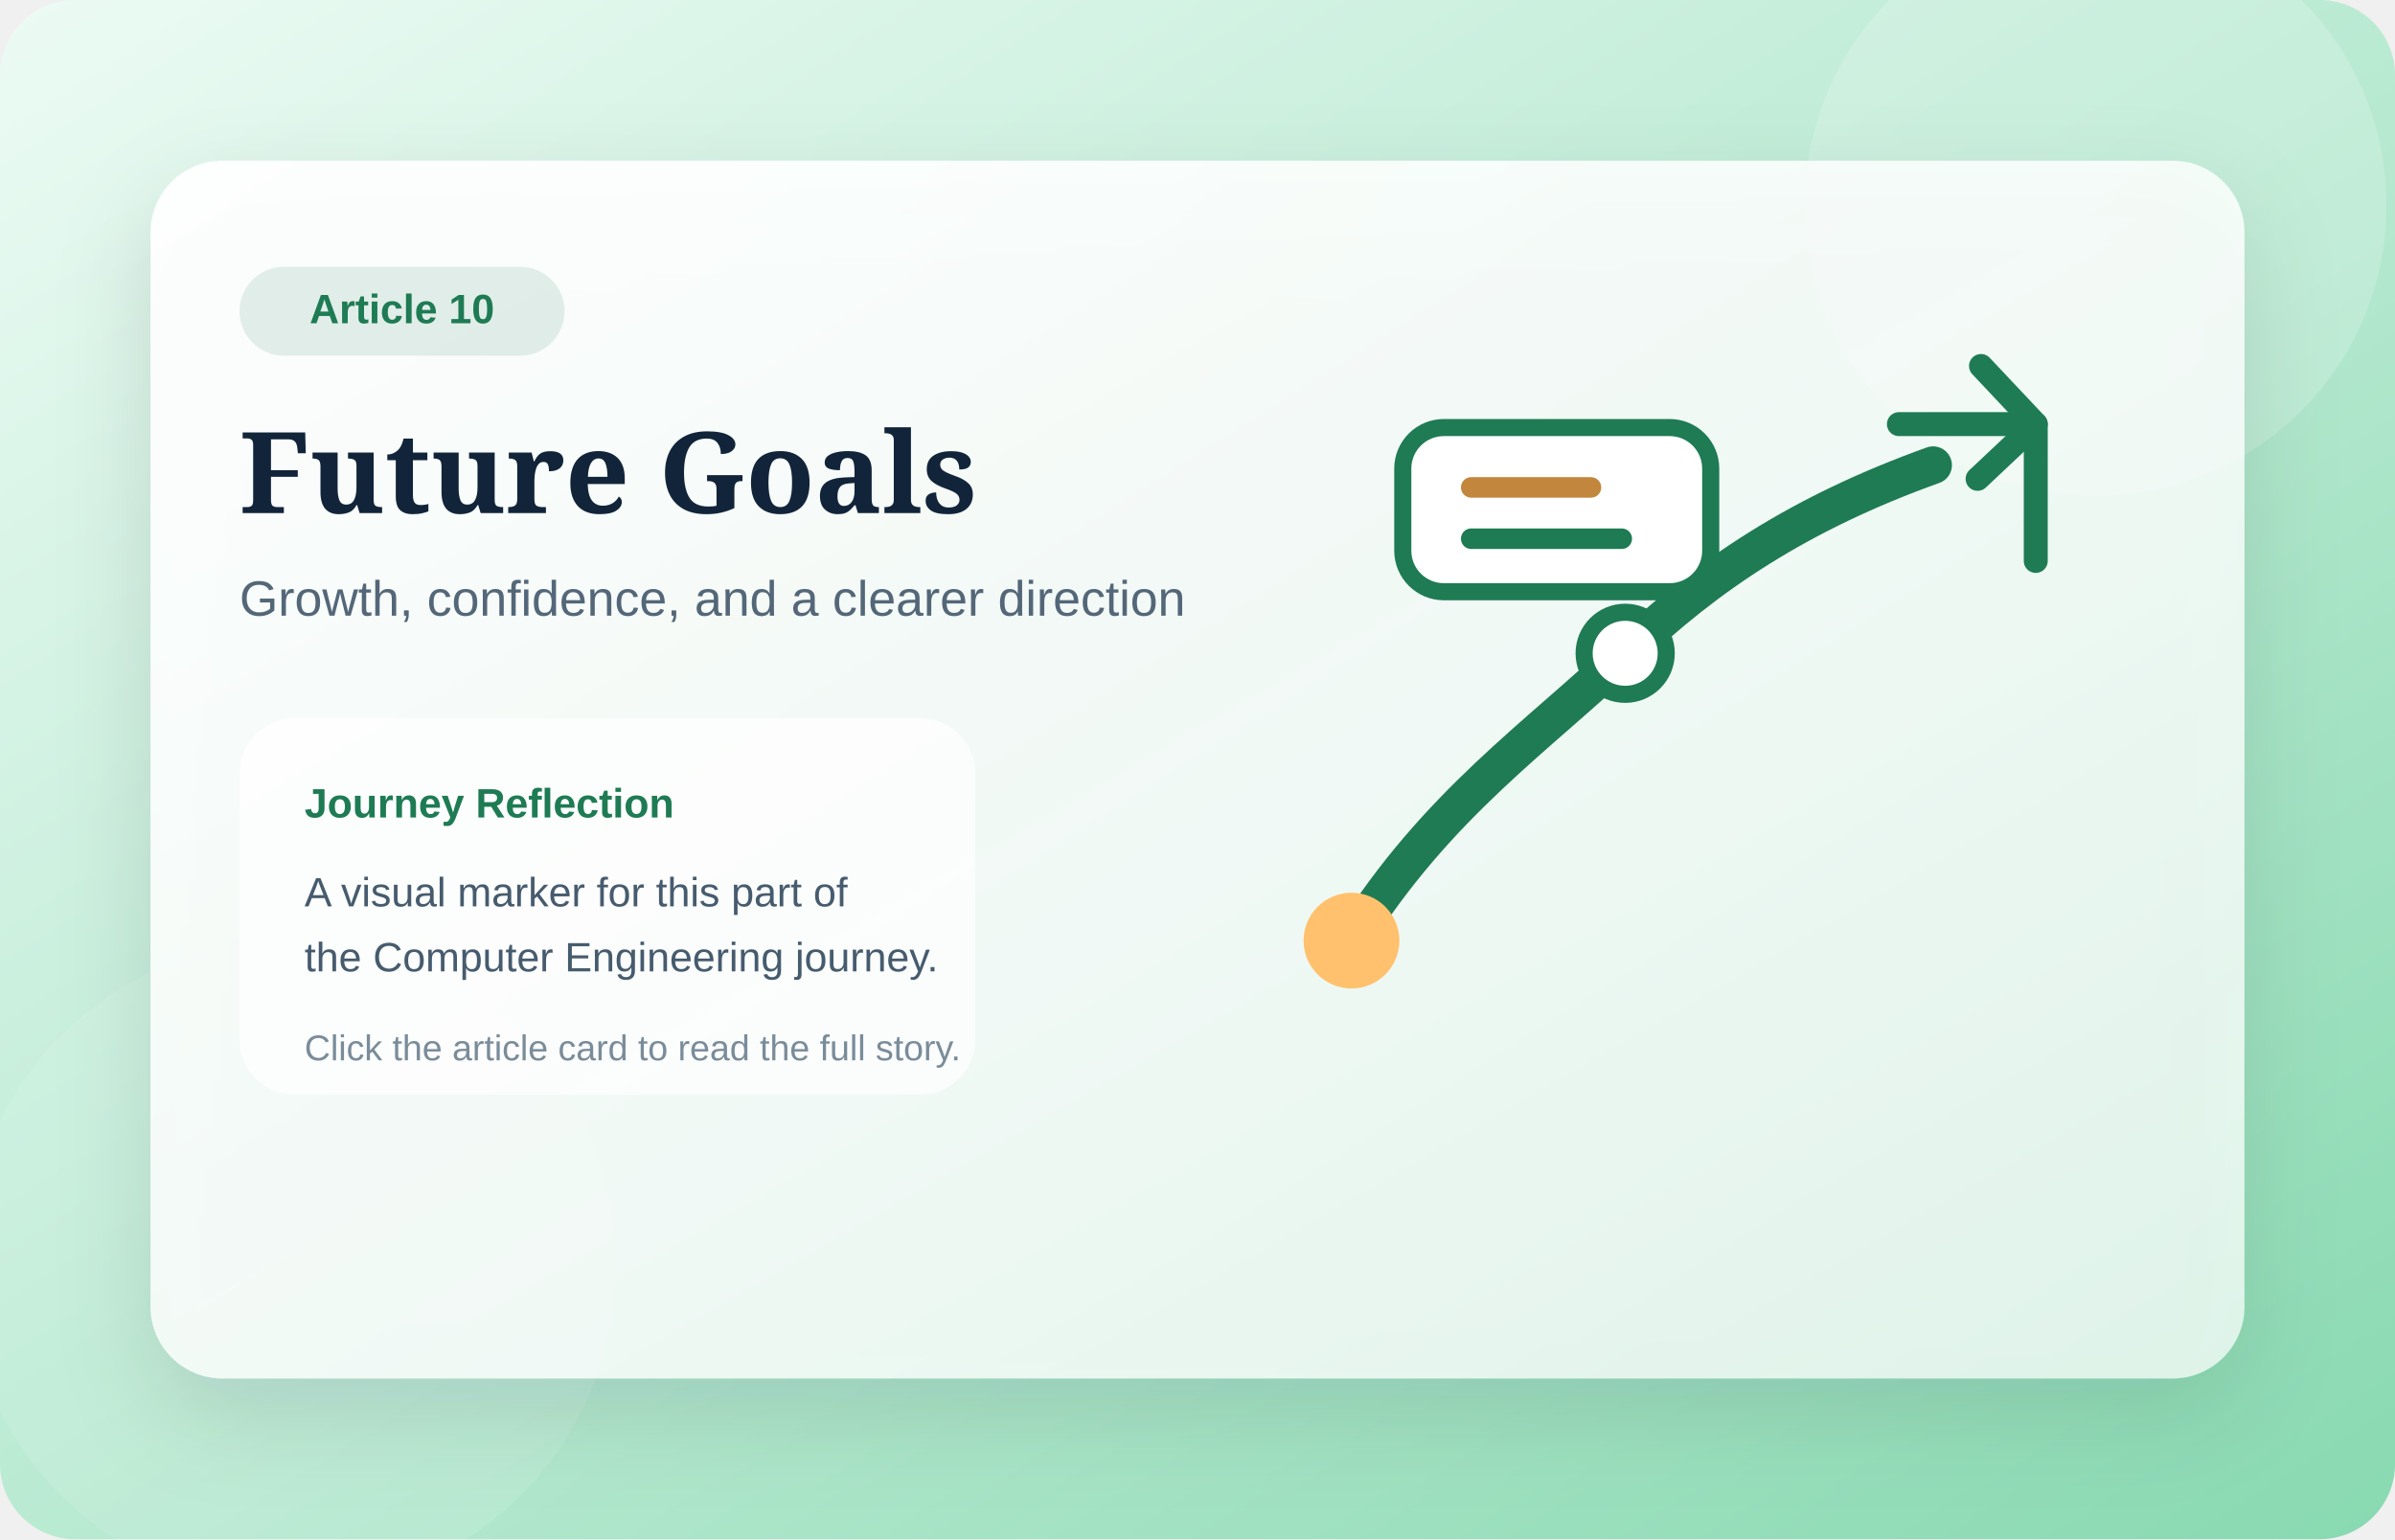
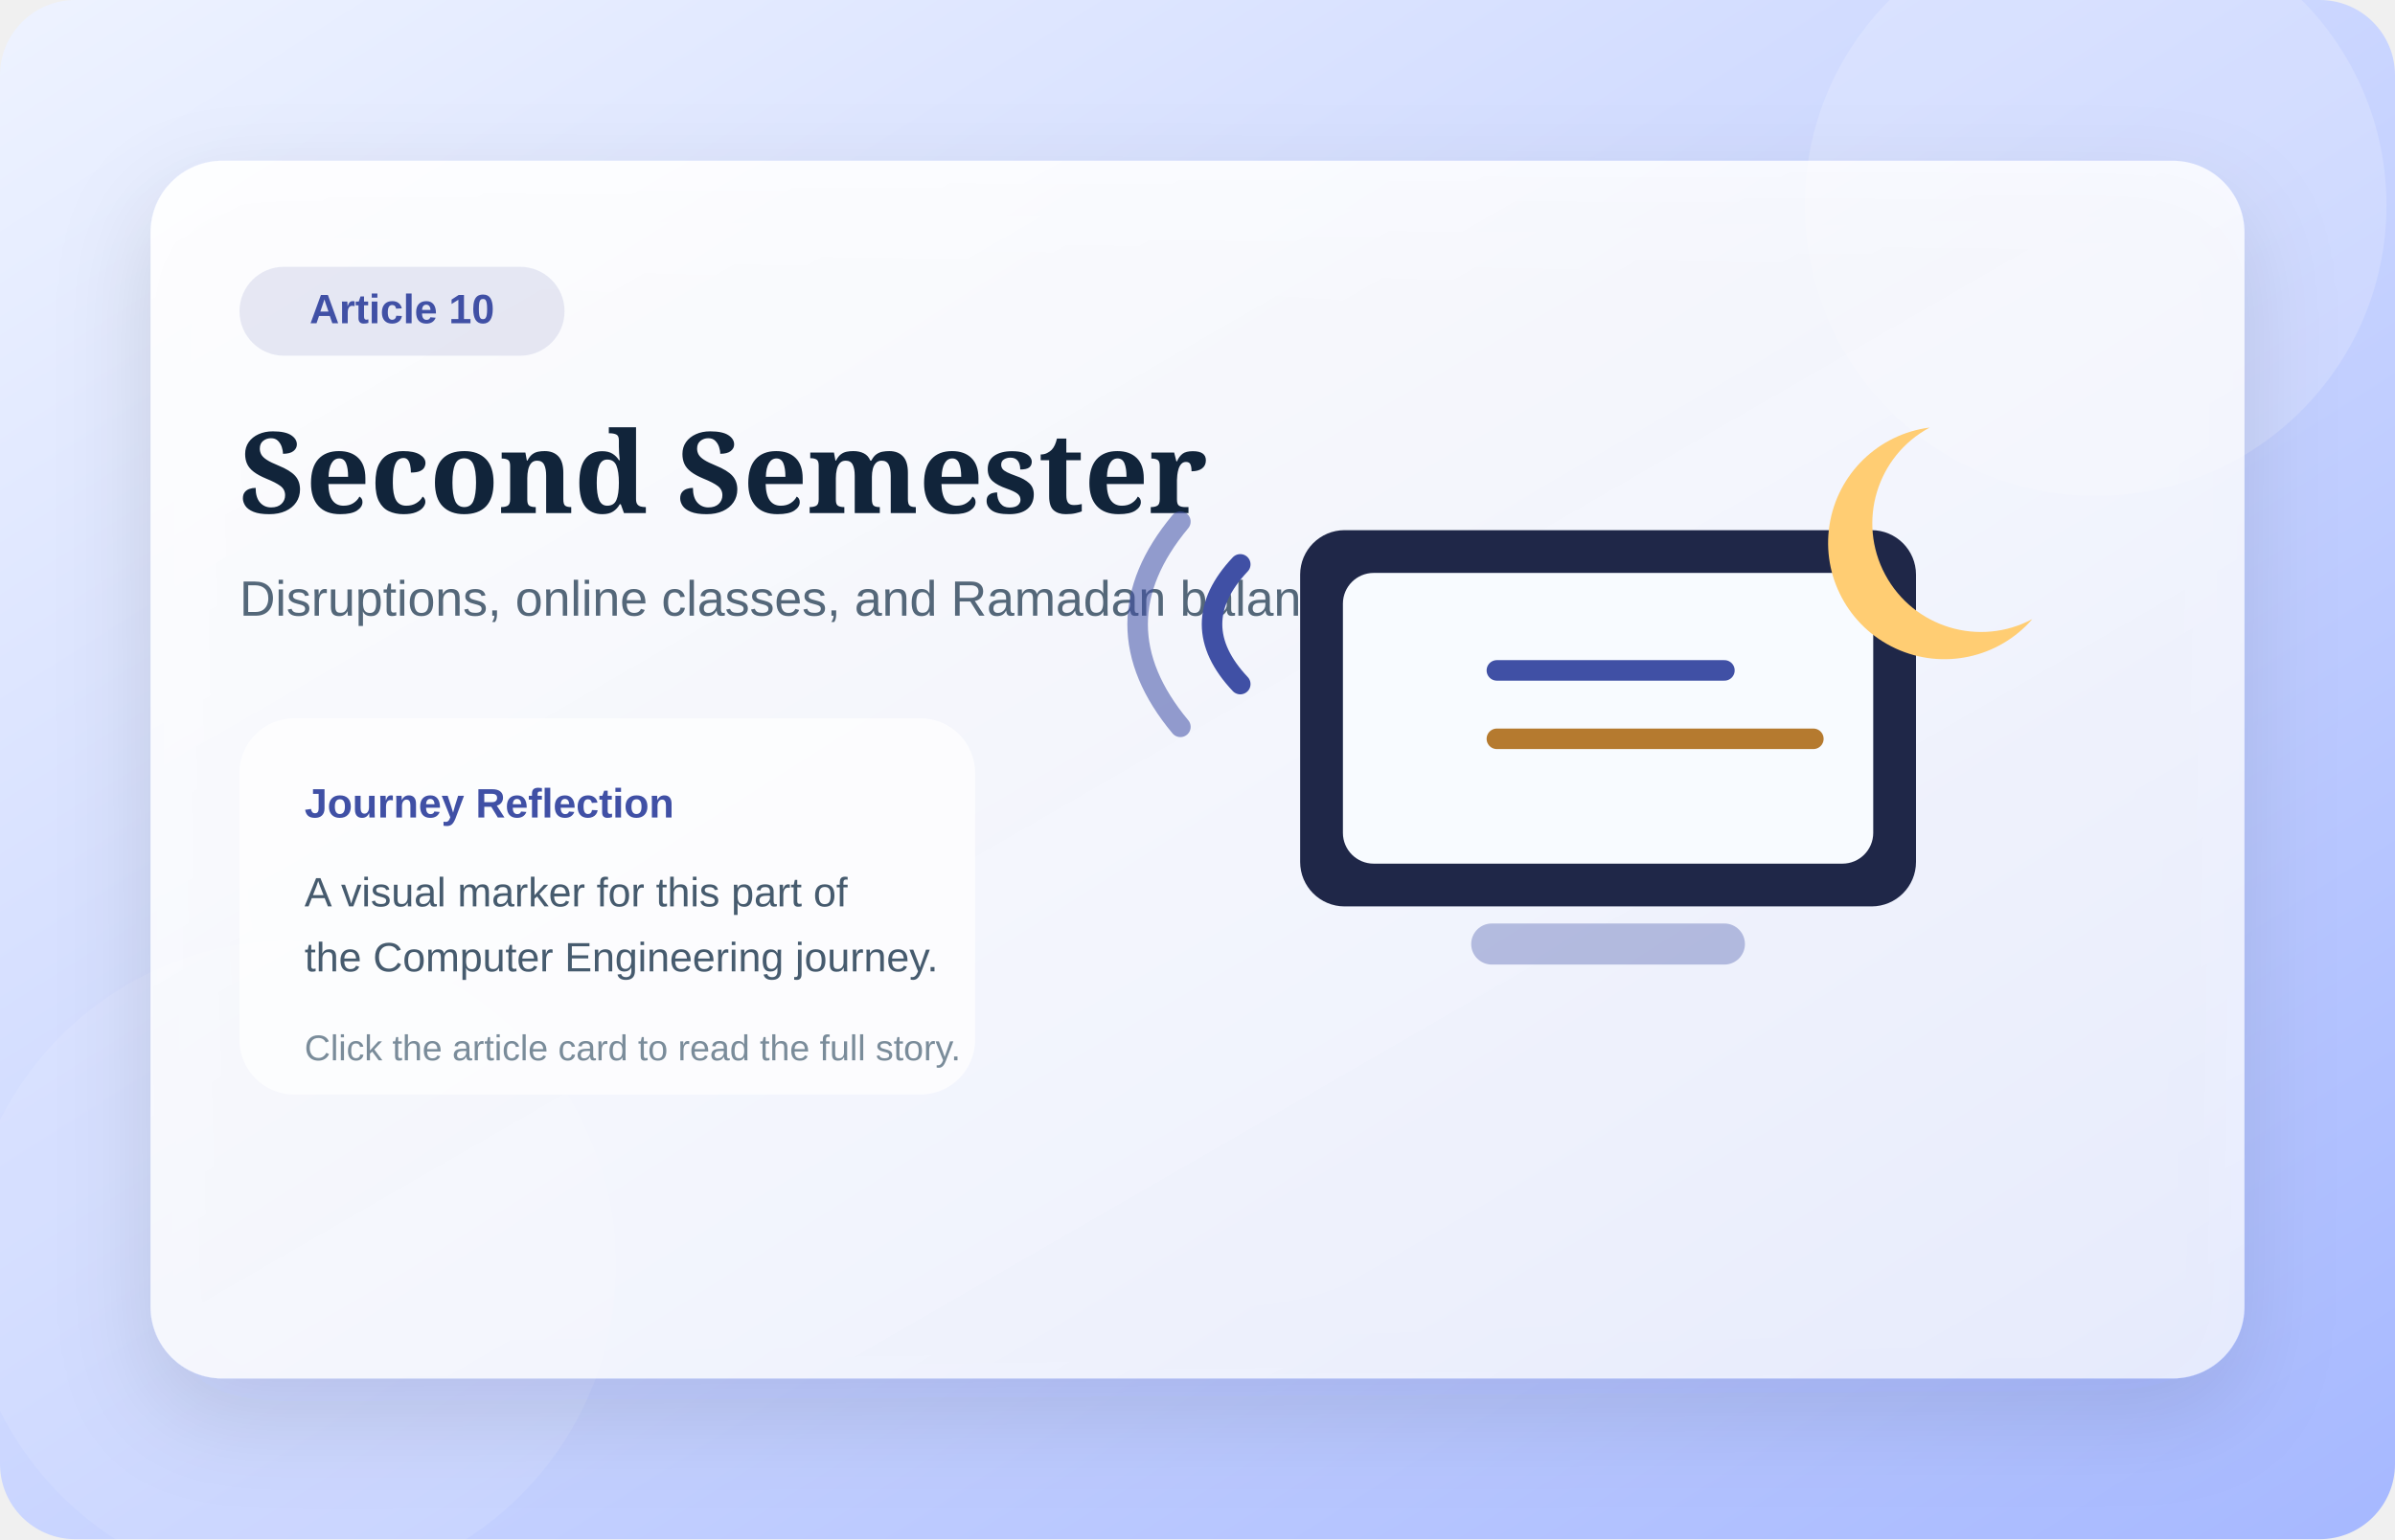
<svg xmlns="http://www.w3.org/2000/svg" viewBox="0 0 1400 900" role="img" aria-labelledby="title desc">
  <defs>
-     <linearGradient id="bg-10" x1="0" y1="0" x2="1" y2="1">
-       <stop offset="0%" stop-color="#ecfbf4" />
-       <stop offset="100%" stop-color="#88d9b1" />
+     <linearGradient id="bg-09" x1="0" y1="0" x2="1" y2="1">
+       <stop offset="0%" stop-color="#eef3ff" />
+       <stop offset="100%" stop-color="#a6b8ff" />
    </linearGradient>
-     <linearGradient id="panel-10" x1="0" y1="0" x2="1" y2="1">
+     <linearGradient id="panel-09" x1="0" y1="0" x2="1" y2="1">
      <stop offset="0%" stop-color="#ffffff" stop-opacity="0.92" />
      <stop offset="100%" stop-color="#ffffff" stop-opacity="0.70" />
    </linearGradient>
-     <filter id="shadow-10" x="-20%" y="-20%" width="140%" height="140%">
+     <filter id="shadow-09" x="-20%" y="-20%" width="140%" height="140%">
      <feDropShadow dx="0" dy="22" stdDeviation="28" flood-color="#0e1a29" flood-opacity="0.14" />
    </filter>
  </defs>
-   <rect width="1400" height="900" rx="44" fill="url(#bg-10)" />
+   <rect width="1400" height="900" rx="44" fill="url(#bg-09)" />
  <circle cx="1225" cy="120" r="170" fill="#ffffff" opacity="0.18" />
  <circle cx="170" cy="740" r="190" fill="#ffffff" opacity="0.10" />
-   <rect x="88" y="94" width="1224" height="712" rx="42" fill="url(#panel-10)" filter="url(#shadow-10)" />
-   <rect x="140" y="156" width="190" height="52" rx="26" fill="#1e7b54" opacity="0.12" />
-   <text x="235" y="189" font-family="Arial, sans-serif" font-size="24" font-weight="700" text-anchor="middle" fill="#1e7b54">Article 10</text>
-   <text x="140" y="300" font-family="Georgia, serif" font-size="66" font-weight="700" fill="#11243a">Future Goals</text>
-   <text x="140" y="360" font-family="Arial, sans-serif" font-size="29" fill="#546779">Growth, confidence, and a clearer direction</text>
+   <rect x="88" y="94" width="1224" height="712" rx="42" fill="url(#panel-09)" filter="url(#shadow-09)" />
+   <rect x="140" y="156" width="190" height="52" rx="26" fill="#4050a5" opacity="0.12" />
+   <text x="235" y="189" font-family="Arial, sans-serif" font-size="24" font-weight="700" text-anchor="middle" fill="#4050a5">Article 10</text>
+   <text x="140" y="300" font-family="Georgia, serif" font-size="66" font-weight="700" fill="#11243a">Second Semester</text>
+   <text x="140" y="360" font-family="Arial, sans-serif" font-size="29" fill="#546779">Disruptions, online classes, and Ramadan balance</text>
  <rect x="140" y="420" width="430" height="220" rx="32" fill="#ffffff" opacity="0.72" />
-   <text x="178" y="478" font-family="Arial, sans-serif" font-size="24" font-weight="700" fill="#1e7b54">Journey Reflection</text>
+   <text x="178" y="478" font-family="Arial, sans-serif" font-size="24" font-weight="700" fill="#4050a5">Journey Reflection</text>
  <text x="178" y="530" font-family="Arial, sans-serif" font-size="24" fill="#465b6e">A visual marker for this part of</text>
  <text x="178" y="568" font-family="Arial, sans-serif" font-size="24" fill="#465b6e">the Computer Engineering journey.</text>
  <text x="178" y="620" font-family="Arial, sans-serif" font-size="21" fill="#7a8c9a">Click the article card to read the full story.</text>
  <g>
-     <path d="M790 550 C840 470 900 430 950 382 C998 336 1052 300 1130 272" fill="none" stroke="#1e7b54" stroke-width="22" stroke-linecap="round" />
-     <circle cx="790" cy="550" r="28" fill="#ffc16d" />
-     <circle cx="950" cy="382" r="24" fill="#ffffff" stroke="#1e7b54" stroke-width="10" />
-     <path d="M1110 248 L1190 248 L1190 328" fill="none" stroke="#1e7b54" stroke-width="14" stroke-linecap="round" stroke-linejoin="round" />
-     <path d="M1158 214 L1190 248 L1156 280" fill="none" stroke="#1e7b54" stroke-width="14" stroke-linecap="round" stroke-linejoin="round" />
-     <rect x="820" y="250" width="180" height="96" rx="24" fill="#ffffff" stroke="#1e7b54" stroke-width="10" />
-     <path d="M860 315 H948" stroke="#1e7b54" stroke-width="12" stroke-linecap="round" />
-     <path d="M860 285 H930" stroke="#c2863d" stroke-width="12" stroke-linecap="round" />
+     <rect x="760" y="310" width="360" height="220" rx="26" fill="#1f2748" />
+     <rect x="785" y="335" width="310" height="170" rx="18" fill="#f8fbff" />
+     <rect x="860" y="540" width="160" height="24" rx="12" fill="#4050a5" opacity="0.35" />
+     <path d="M875 392 H1008" stroke="#4050a5" stroke-width="12" stroke-linecap="round" />
+     <path d="M875 432 H1060" stroke="#b57a2f" stroke-width="12" stroke-linecap="round" />
+     <path d="M1128 250 A68 68 0 1 0 1188 362 A48 48 0 1 1 1128 250 Z" fill="#ffcd73" />
+     <path d="M725 330 Q692 365 725 400" fill="none" stroke="#4050a5" stroke-width="12" stroke-linecap="round" />
+     <path d="M690 305 Q640 365 690 425" fill="none" stroke="#4050a5" stroke-width="12" stroke-linecap="round" opacity="0.55" />
  </g>
</svg>
